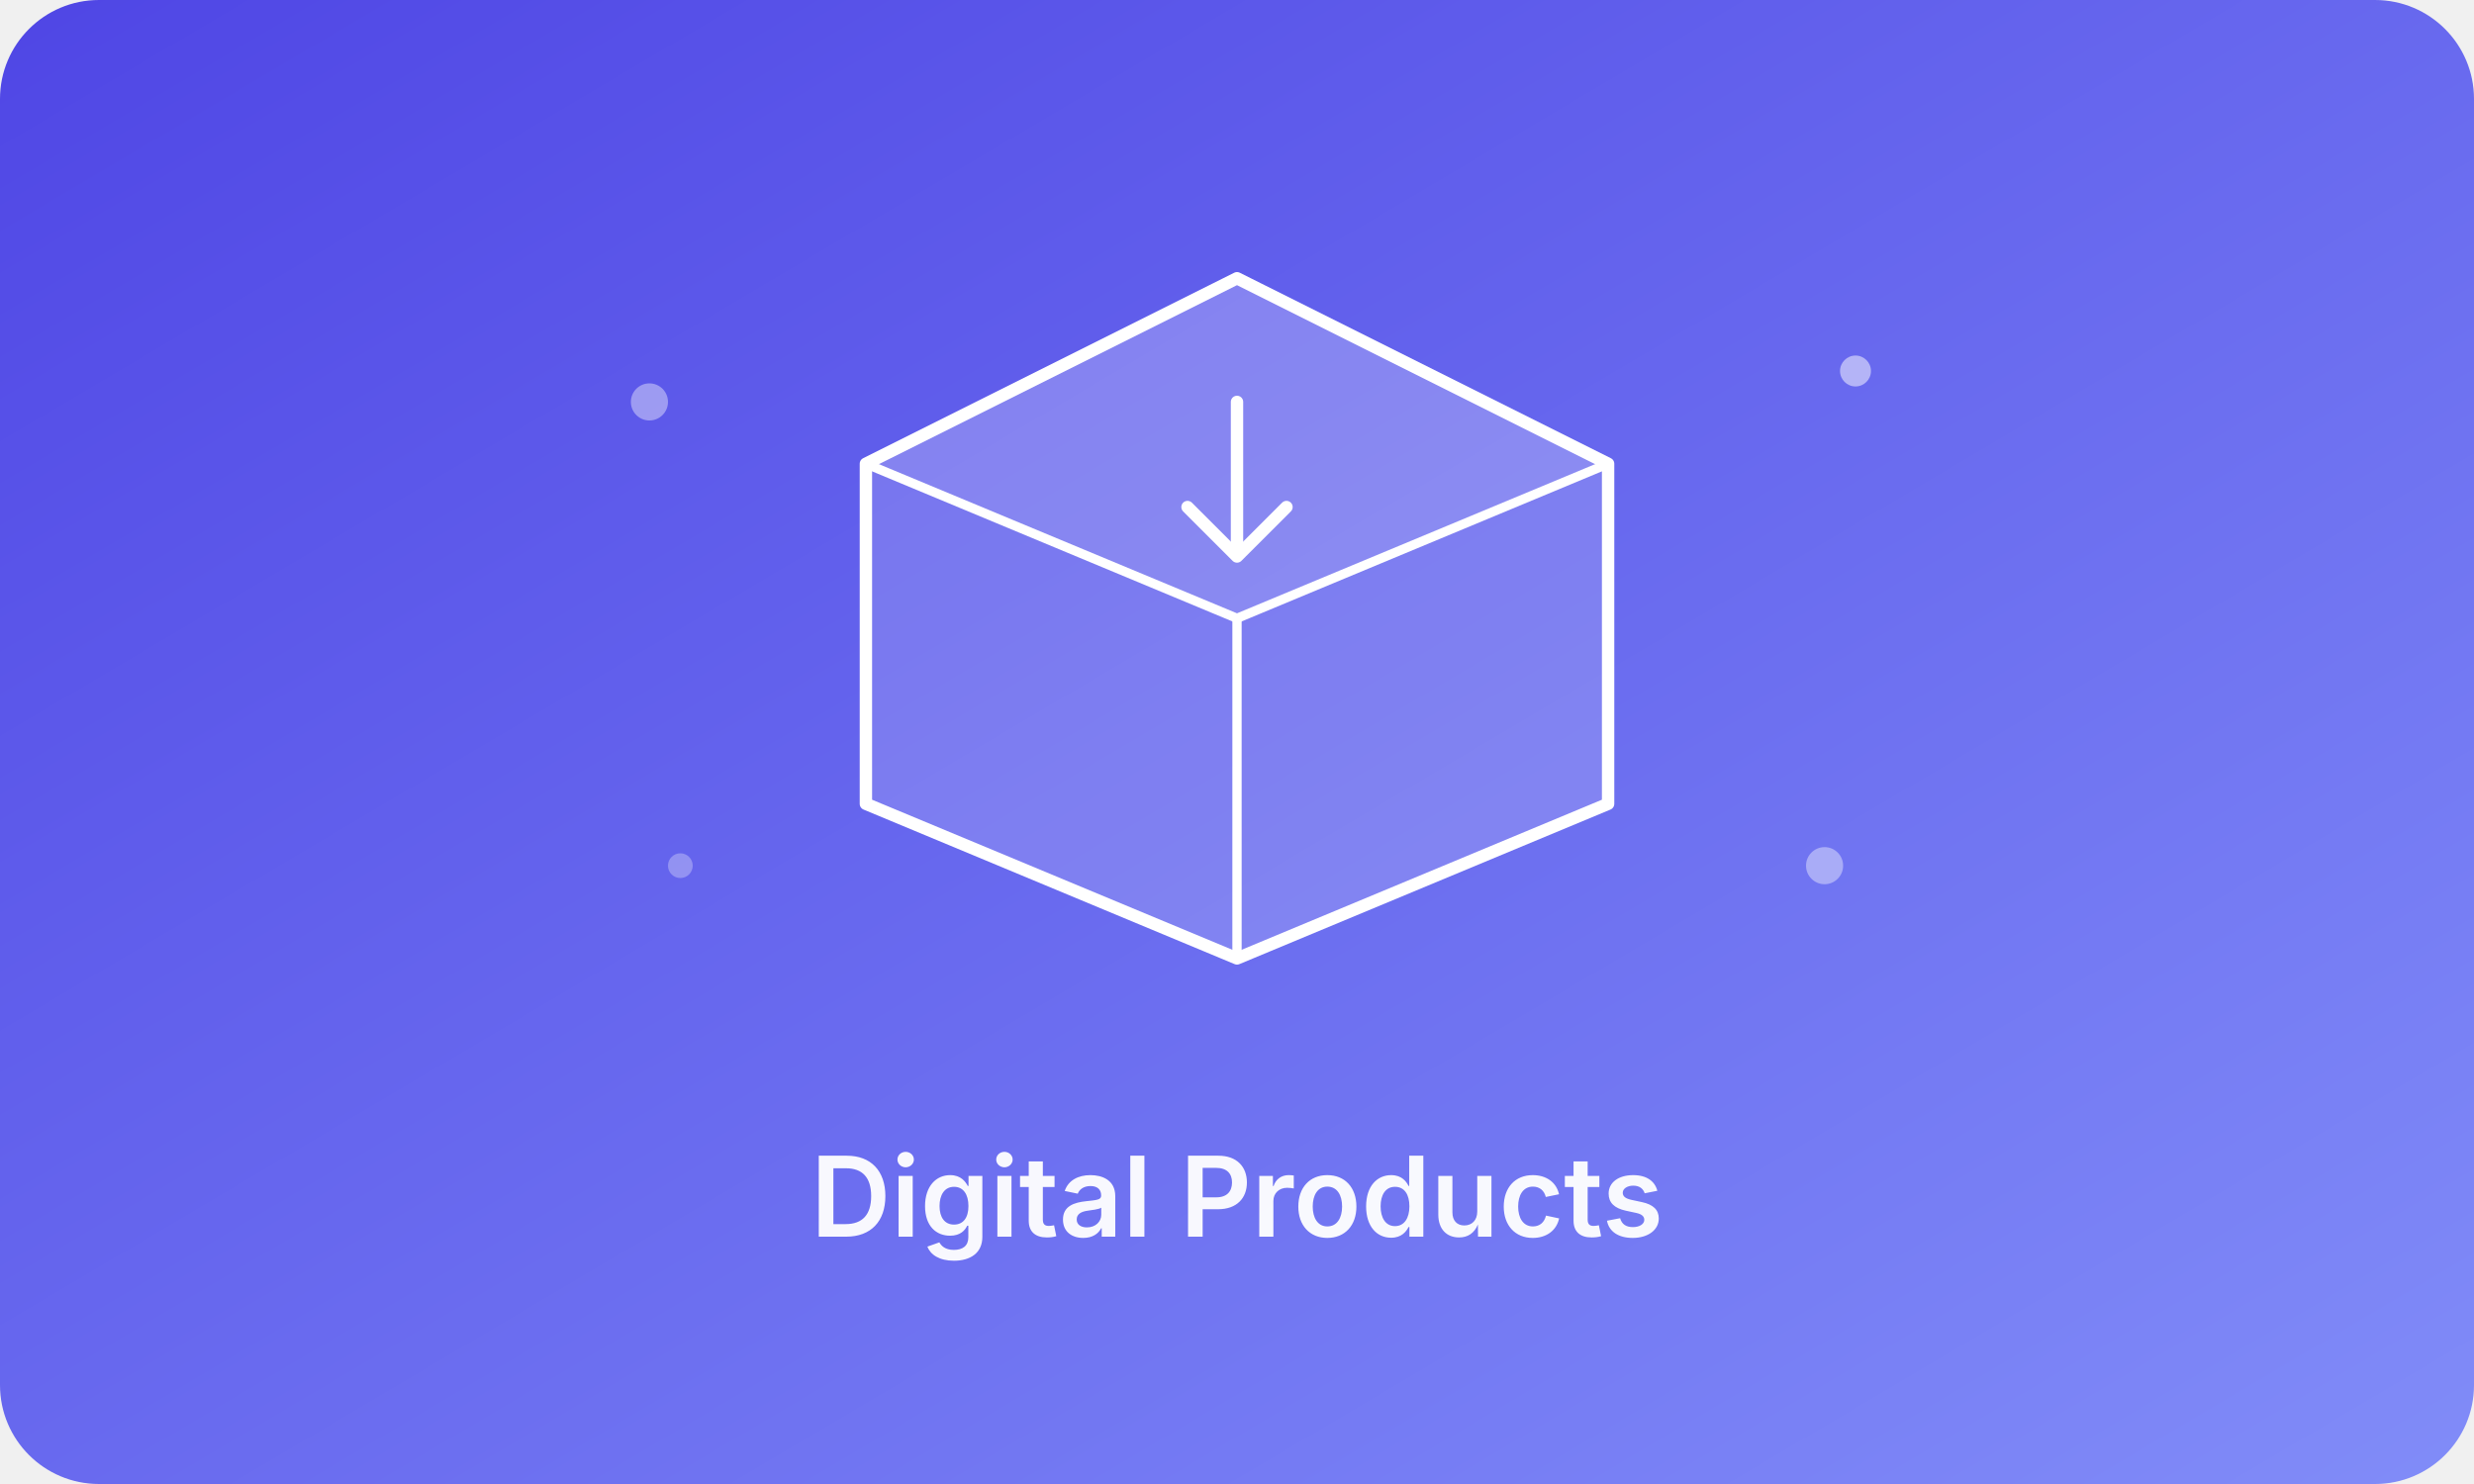
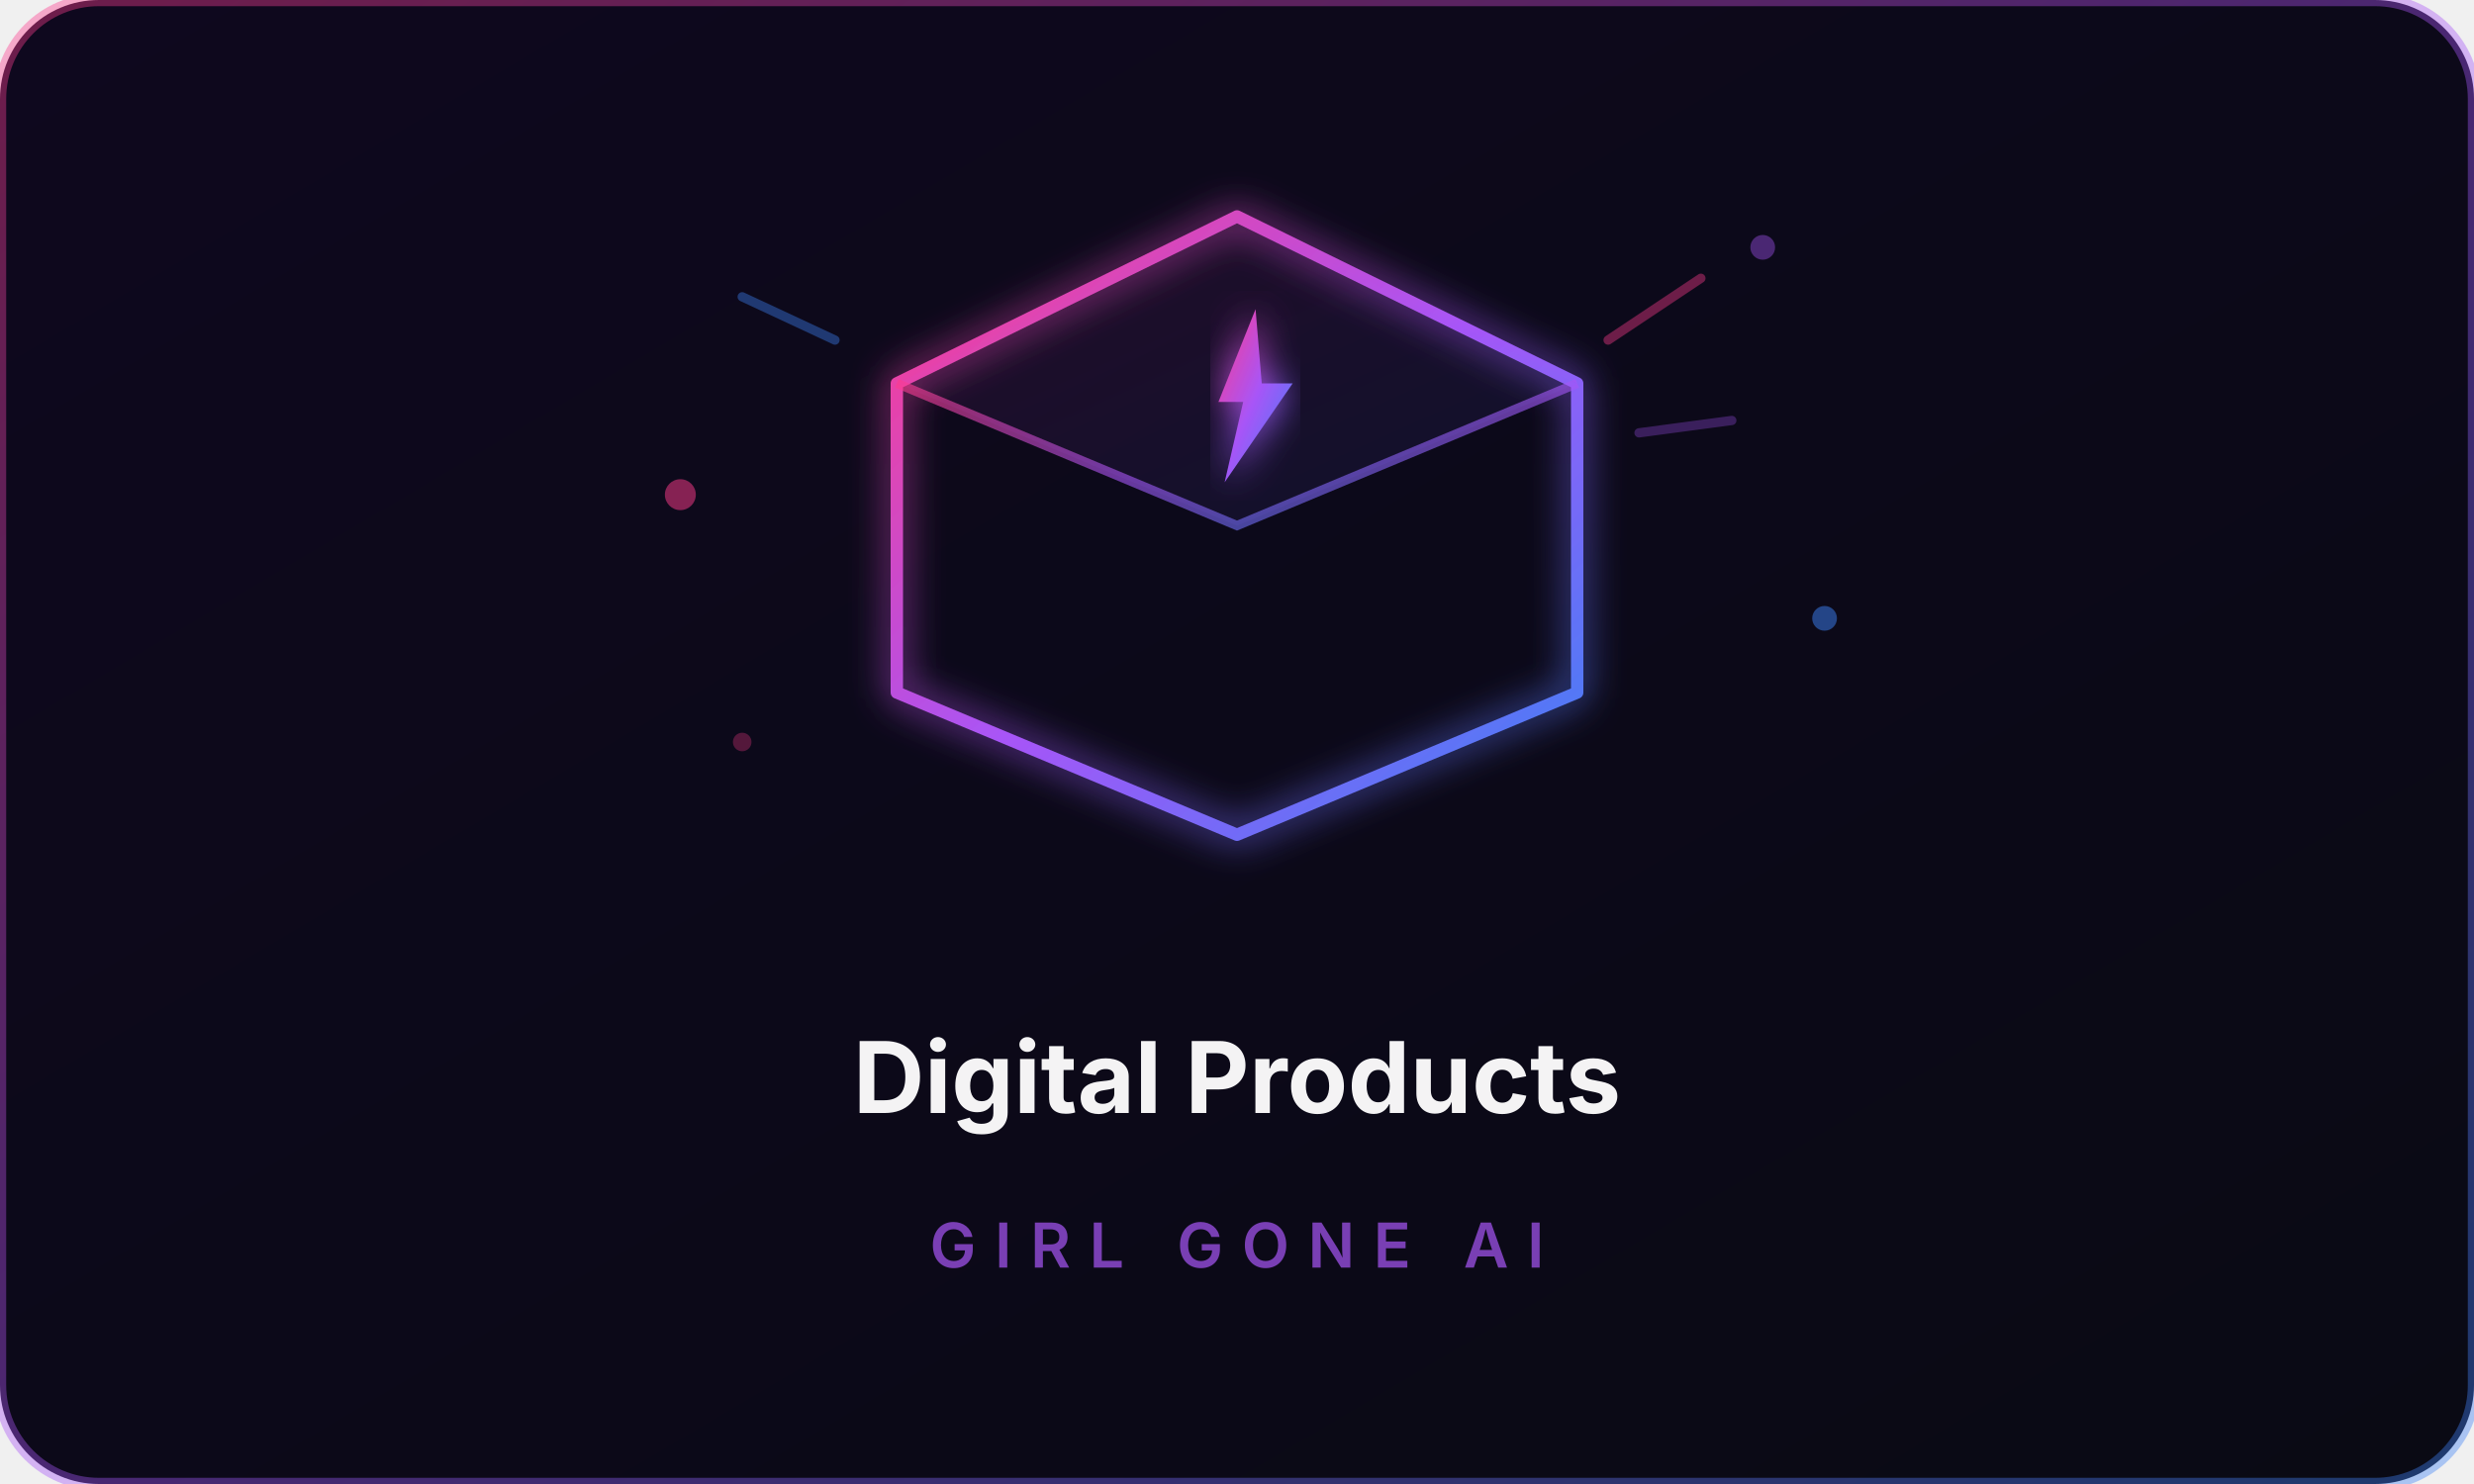
<svg xmlns="http://www.w3.org/2000/svg" viewBox="0 0 400 240">
  <defs>
    <linearGradient id="bg" x1="0%" y1="0%" x2="100%" y2="100%">
-       <stop offset="0%" style="stop-color:#4f46e5;stop-opacity:1" />
-       <stop offset="100%" style="stop-color:#818cf8;stop-opacity:1" />
+       <stop offset="0%" stop-color="#0e081e" />
+       <stop offset="100%" stop-color="#0a0a14" />
    </linearGradient>
+     <linearGradient id="accent" x1="0%" y1="0%" x2="100%" y2="100%">
+       <stop offset="0%" stop-color="#FF3B8B" />
+       <stop offset="50%" stop-color="#A855F7" />
+       <stop offset="100%" stop-color="#3B82F6" />
+     </linearGradient>
+     <filter id="glow">
+       <feGaussianBlur stdDeviation="3" result="blur" />
+       <feComposite in="SourceGraphic" in2="blur" operator="over" />
+     </filter>
  </defs>
  <rect width="400" height="240" rx="16" fill="url(#bg)" />
-   <polygon points="200,45 260,75 260,130 200,155 140,130 140,75" fill="rgba(255,255,255,0.15)" stroke="white" stroke-width="2" stroke-linejoin="round" />
-   <line x1="200" y1="100" x2="200" y2="155" stroke="white" stroke-width="1.5" />
-   <polyline points="140,75 200,100 260,75" fill="none" stroke="white" stroke-width="1.5" />
-   <polygon points="200,45 260,75 200,100 140,75" fill="rgba(255,255,255,0.1)" />
-   <line x1="200" y1="65" x2="200" y2="88" stroke="white" stroke-width="2" stroke-linecap="round" />
-   <polyline points="192,82 200,90 208,82" fill="none" stroke="white" stroke-width="2" stroke-linecap="round" stroke-linejoin="round" />
-   <circle cx="105" cy="65" r="3" fill="rgba(255,255,255,0.4)" />
-   <circle cx="300" cy="60" r="2.5" fill="rgba(255,255,255,0.5)" />
-   <circle cx="110" cy="140" r="2" fill="rgba(255,255,255,0.3)" />
-   <circle cx="295" cy="140" r="3" fill="rgba(255,255,255,0.4)" />
-   <text x="200" y="200" text-anchor="middle" fill="white" font-family="-apple-system,BlinkMacSystemFont,sans-serif" font-size="18" font-weight="600" opacity="0.95">Digital Products</text>
+   <rect width="400" height="240" rx="16" fill="none" stroke="url(#accent)" stroke-width="2" opacity="0.4" />
+   <polygon points="200,35 255,62 255,112 200,135 145,112 145,62" fill="none" stroke="url(#accent)" stroke-width="2" stroke-linejoin="round" filter="url(#glow)" />
+   <polyline points="145,62 200,85 255,62" fill="none" stroke="url(#accent)" stroke-width="1.5" opacity="0.6" />
+   <line x1="200" y1="85" x2="200" y2="135" stroke="url(#accent)" stroke-width="1.5" opacity="0.6" />
+   <polygon points="200,35 255,62 200,85 145,62" fill="url(#accent)" opacity="0.08" />
+   <path d="M203 50 L197 65 L201 65 L198 78 L209 62 L204 62 Z" fill="url(#accent)" filter="url(#glow)" />
+   <line x1="260" y1="55" x2="275" y2="45" stroke="#FF3B8B" stroke-width="1.5" stroke-linecap="round" opacity="0.4" />
+   <line x1="265" y1="70" x2="280" y2="68" stroke="#A855F7" stroke-width="1.5" stroke-linecap="round" opacity="0.3" />
+   <line x1="135" y1="55" x2="120" y2="48" stroke="#3B82F6" stroke-width="1.5" stroke-linecap="round" opacity="0.4" />
+   <circle cx="110" cy="80" r="2.5" fill="#FF3B8B" opacity="0.5" />
+   <circle cx="295" cy="100" r="2" fill="#3B82F6" opacity="0.5" />
+   <circle cx="285" cy="40" r="2" fill="#A855F7" opacity="0.4" />
+   <circle cx="120" cy="120" r="1.5" fill="#FF3B8B" opacity="0.3" />
+   <line x1="80" y1="155" x2="320" y2="155" stroke="url(#accent)" stroke-width="1" opacity="0.3" />
+   <text x="200" y="180" text-anchor="middle" fill="white" font-family="'Poppins',-apple-system,sans-serif" font-size="16" font-weight="700" opacity="0.95">Digital Products</text>
+   <text x="200" y="205" text-anchor="middle" fill="#A855F7" font-family="'Poppins',-apple-system,sans-serif" font-size="10" font-weight="600" letter-spacing="3" opacity="0.7">GIRL GONE AI</text>
</svg>
